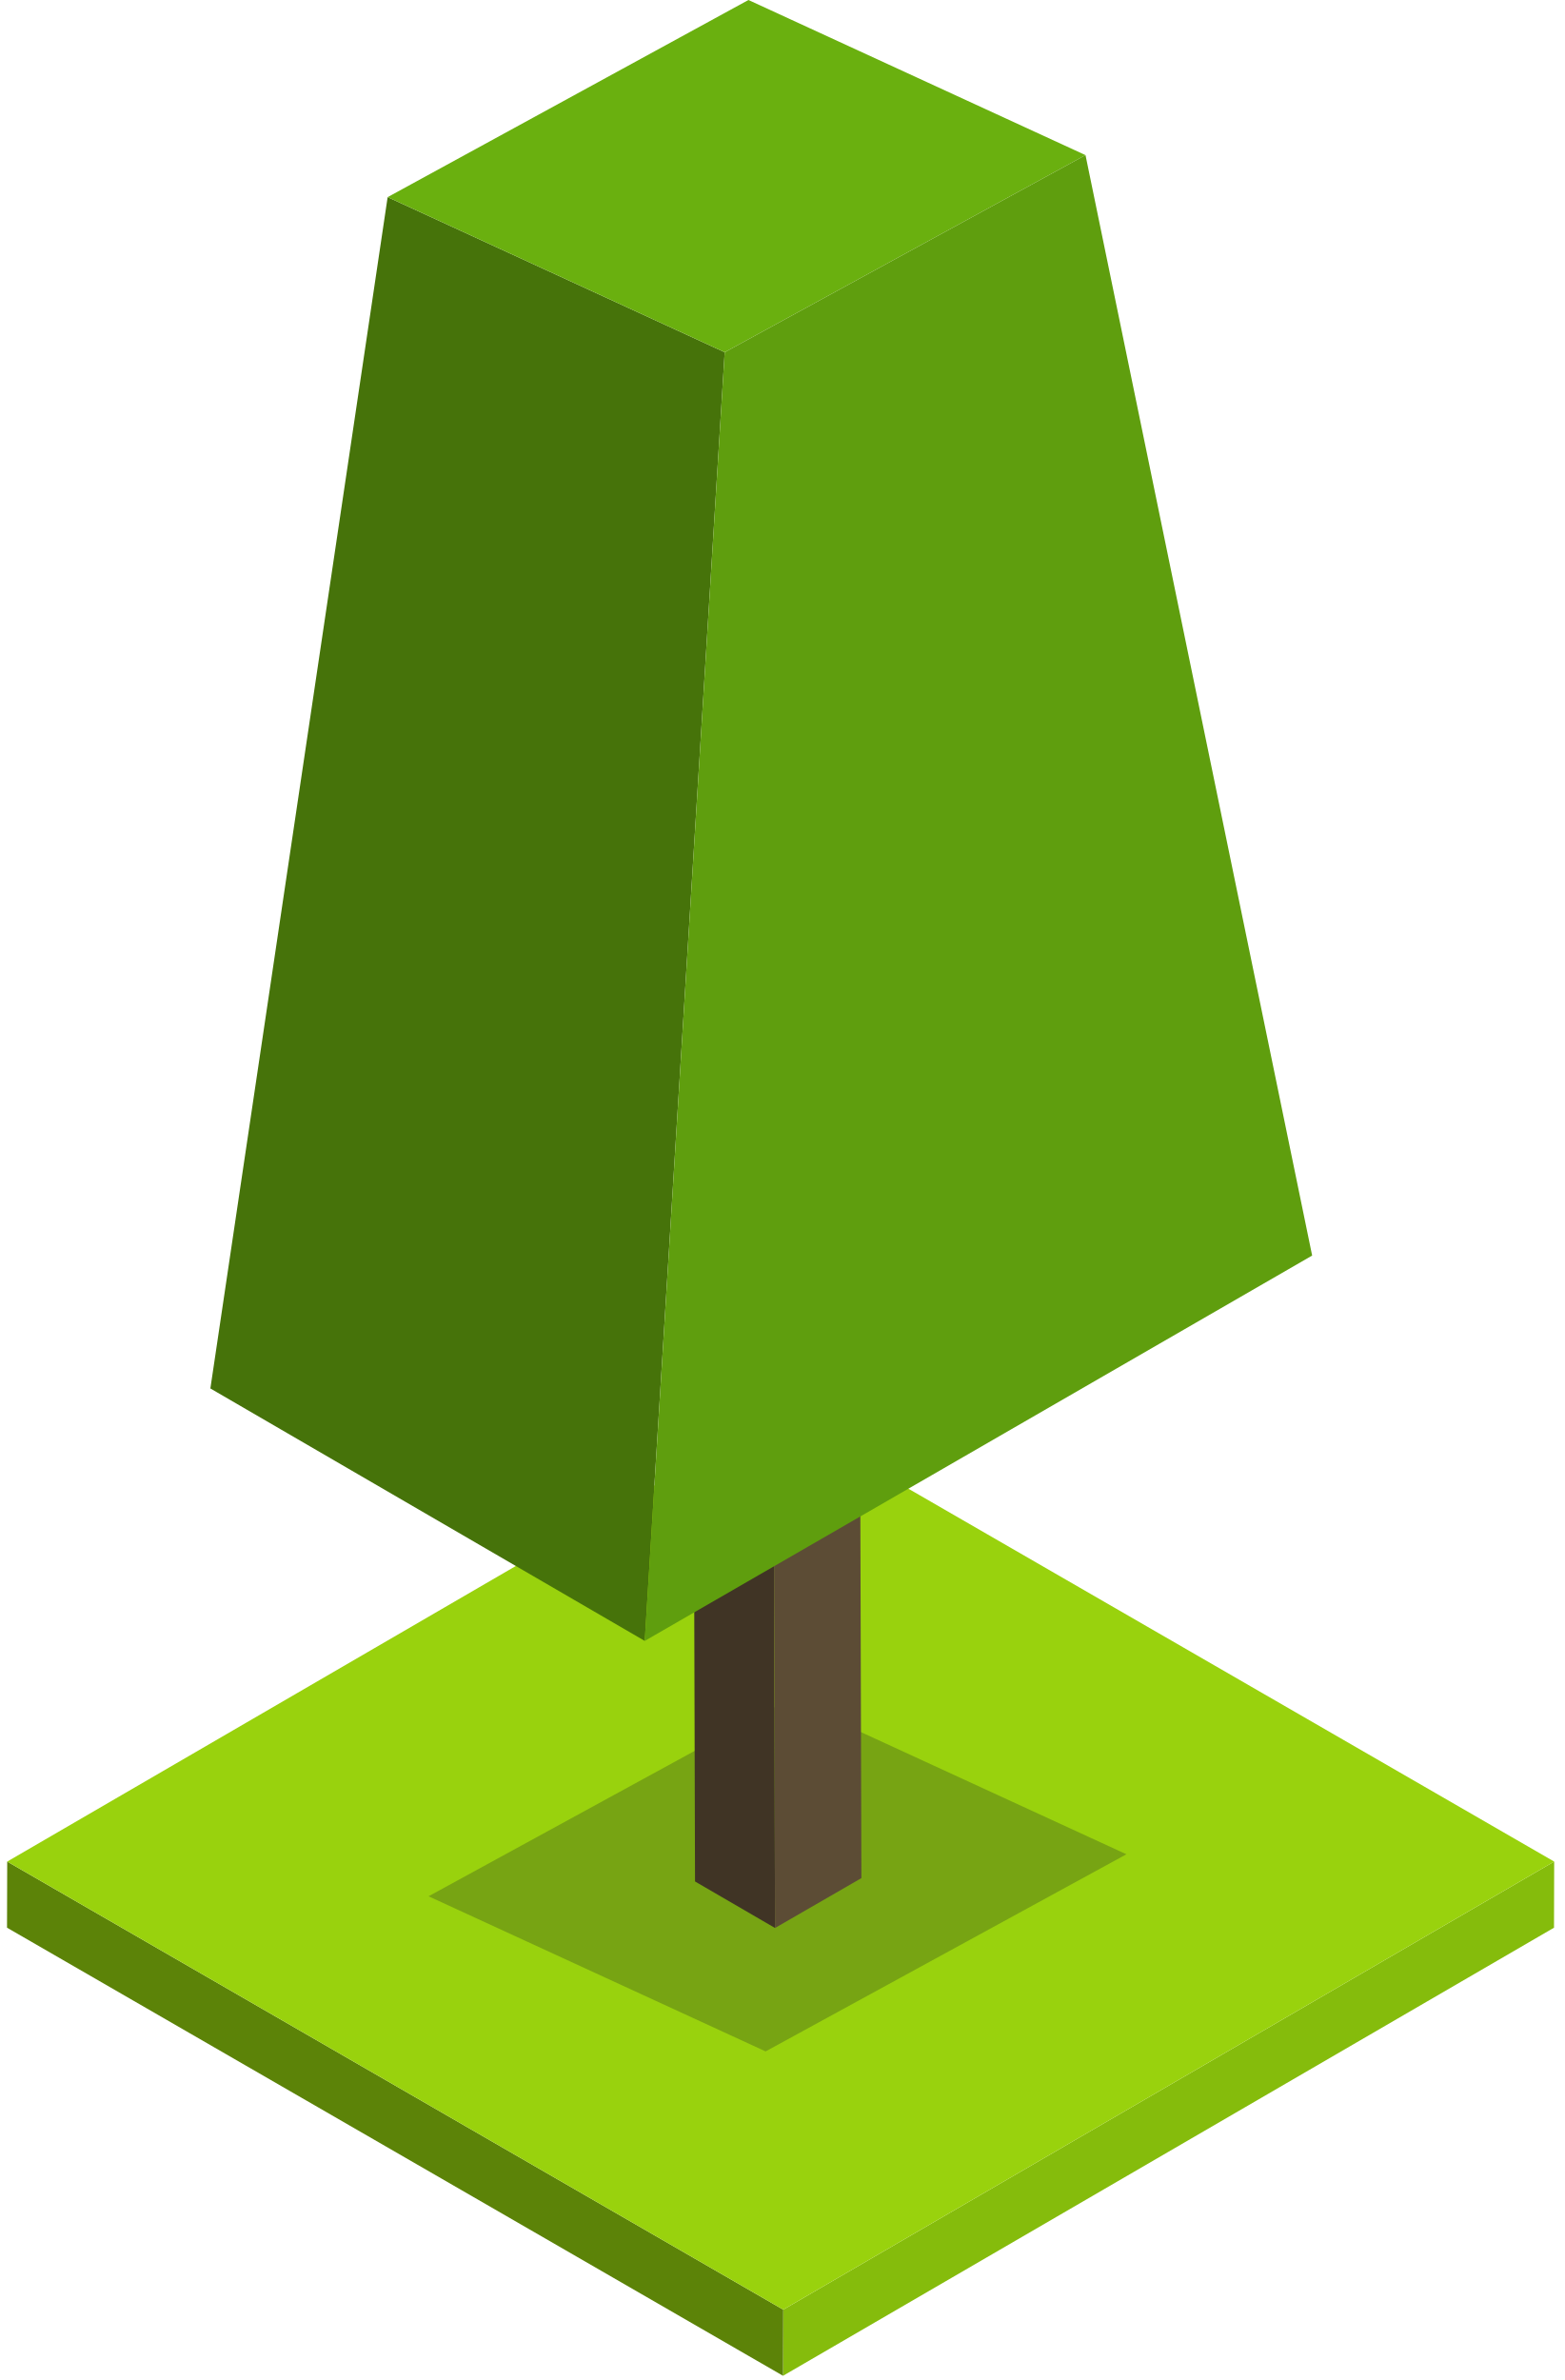
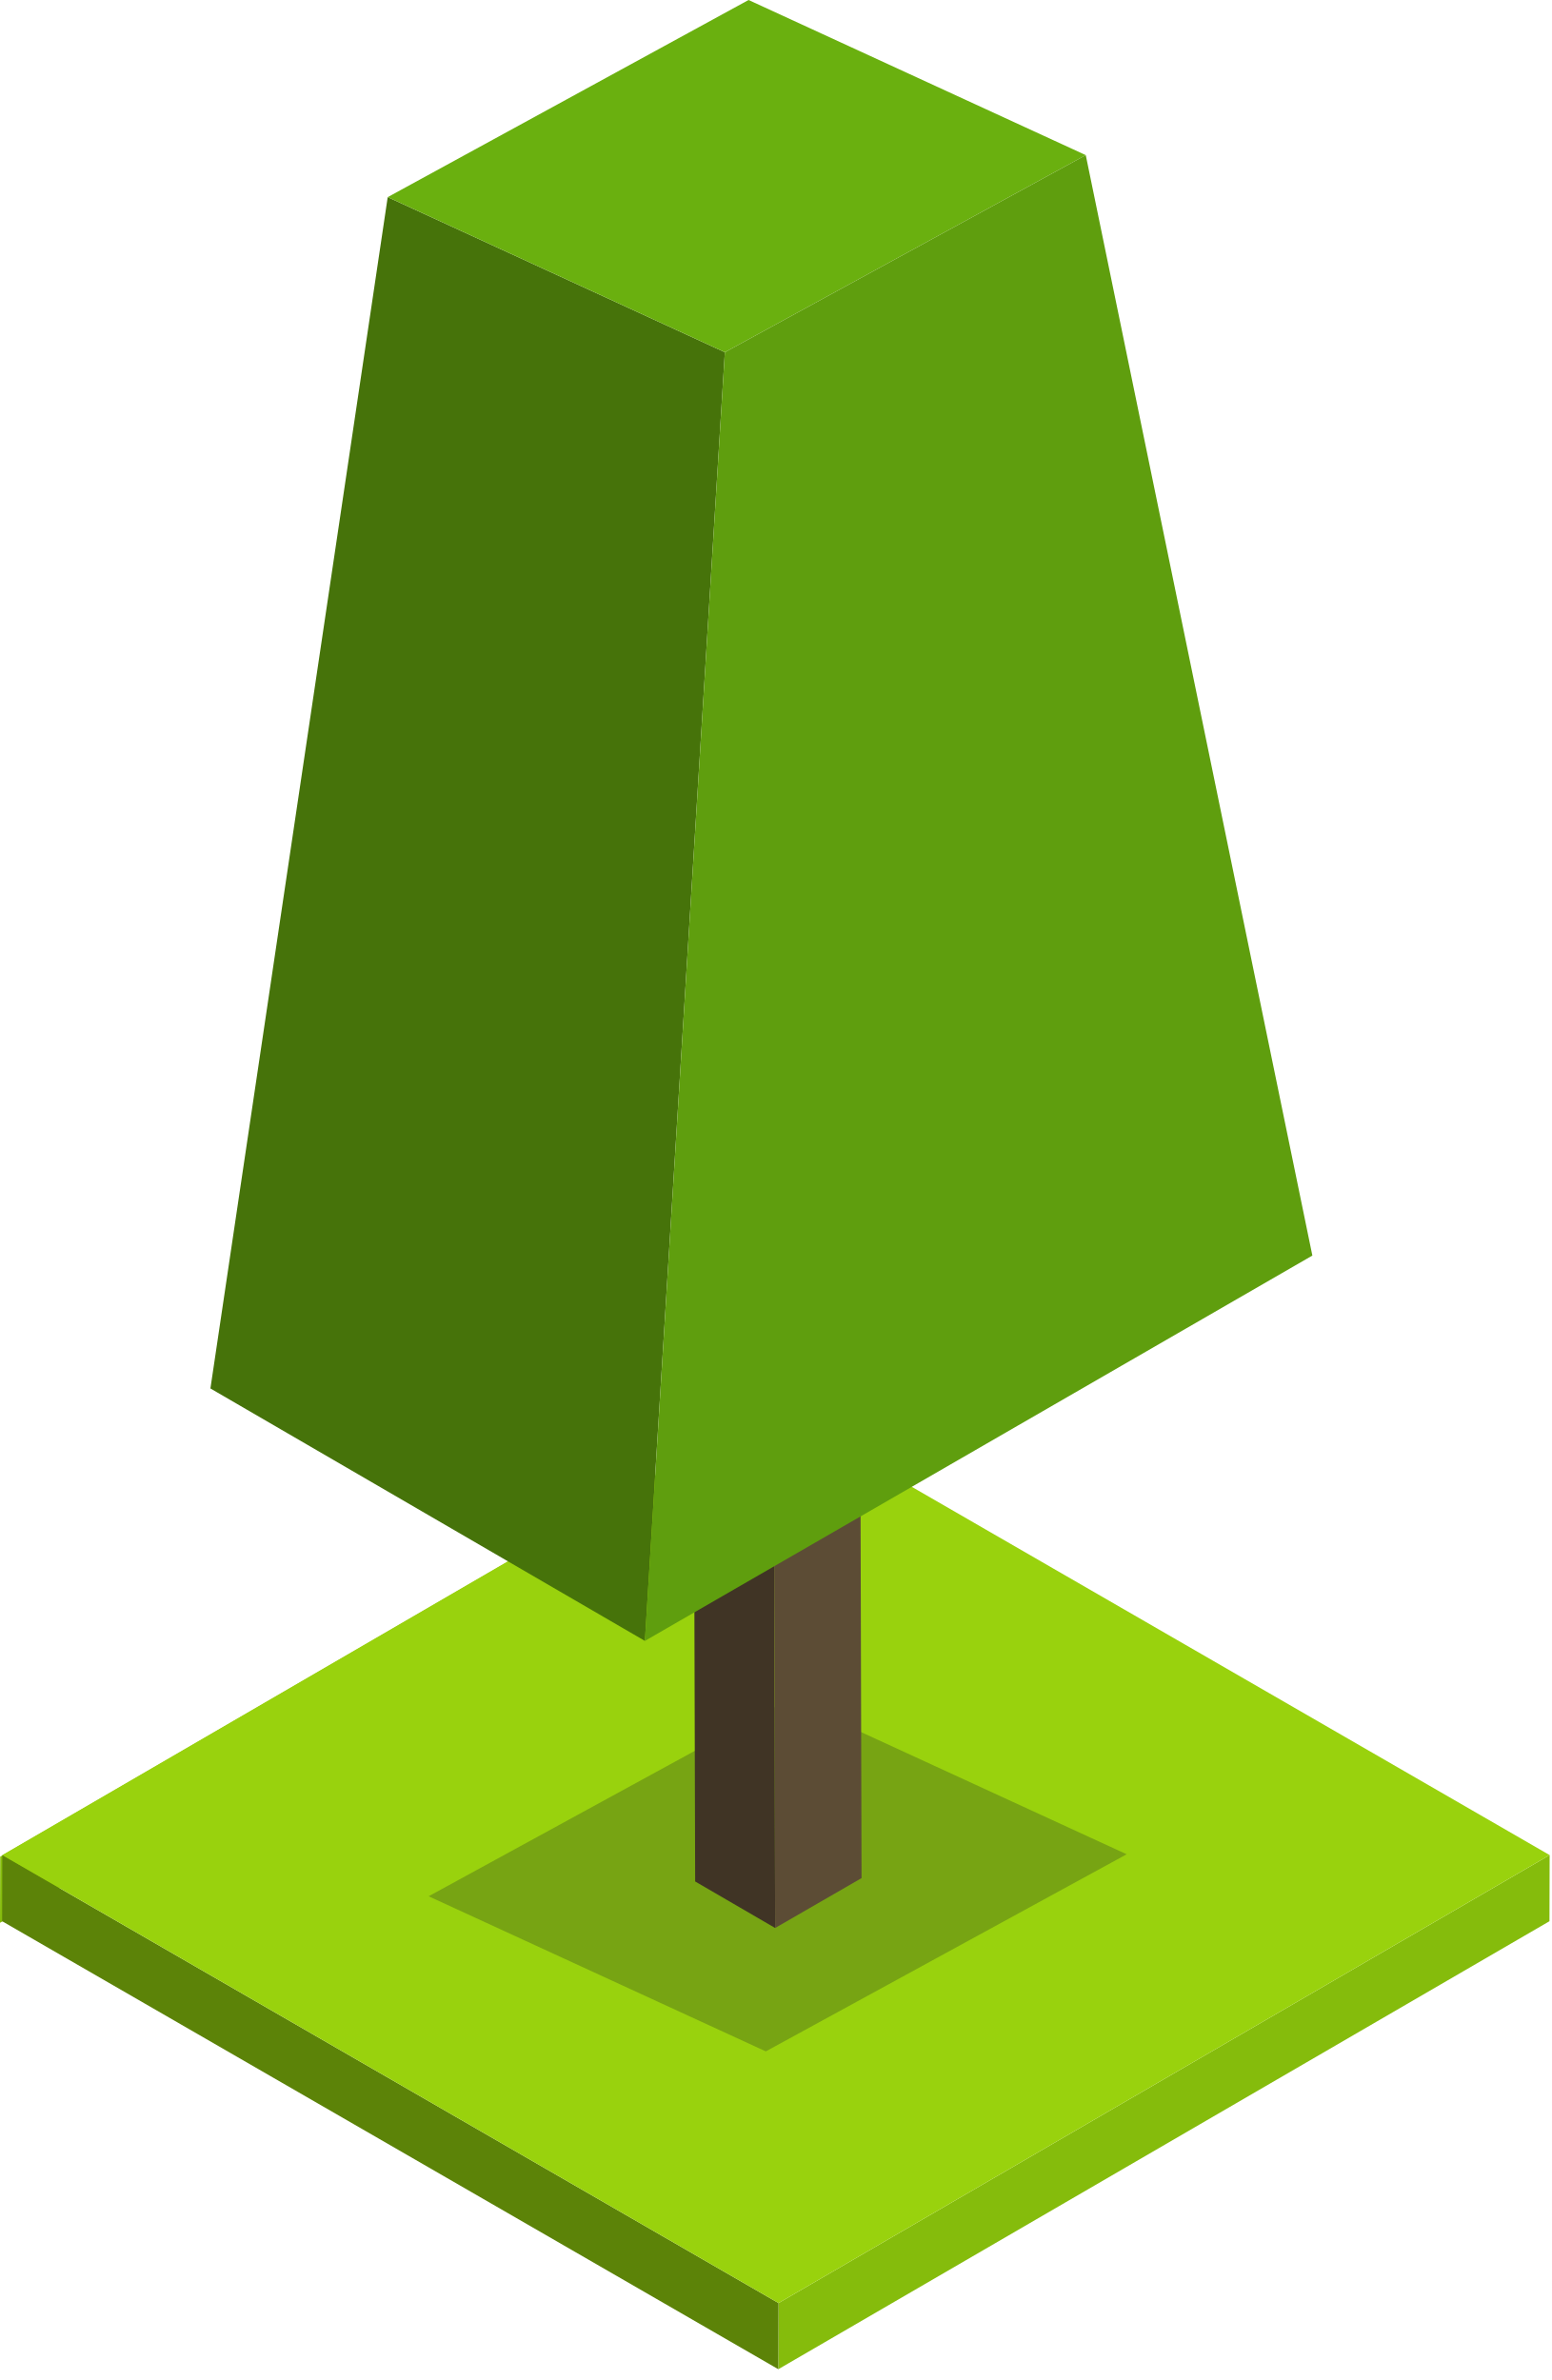
- <svg xmlns="http://www.w3.org/2000/svg" width="119px" height="181px" viewBox="0 0 119 181" version="1.1">
+ <svg xmlns="http://www.w3.org/2000/svg" width="118px" height="181px" viewBox="0 0 118 181" version="1.1">
  <g id="Page-1" stroke="none" stroke-width="1" fill="none" fill-rule="evenodd">
-     <g id="28_R2FtZV9jaGlrZW4tMDE" transform="translate(-817, -839)">
-       <g id="Group-12" transform="translate(817.534, 839)">
-         <polyline id="Fill-1039" fill="#85BC0C" points="117.669 141.574 117.656 146.602 59.019 180.68 59.034 175.65 117.669 141.574" />
-         <polyline id="Fill-1040" fill="#5C8308" points="59.034 175.65 59.019 180.68 5.68434189e-14 146.602 0.014 141.574 59.034 175.65" />
-         <polyline id="Fill-1041" fill="#99D20D" points="117.669 141.574 59.034 175.65 0.014 141.574 58.65 107.499 117.669 141.574" />
-         <polyline id="Fill-1590" fill="#77A413" points="57.694 156.01 32.059 144.213 59.5 129.221 85.135 141.018 57.694 156.01" />
-         <polyline id="Fill-1591" fill="#403425" points="58.41 146.624 52.326 143.087 52.218 105.242 58.304 108.778 58.41 146.624" />
-         <polyline id="Fill-1592" fill="#66543B" points="58.304 108.778 52.218 105.242 58.786 101.45 64.871 104.986 58.304 108.778" />
-         <polyline id="Fill-1593" fill="#5C4C35" points="64.871 104.986 64.979 142.831 58.41 146.624 58.304 108.778 64.871 104.986" />
-         <polyline id="Fill-1594" fill="#46730A" points="48.502 124.792 15.466 105.593 28.948 14.992 54.582 26.789 48.502 124.792" />
-         <polyline id="Fill-1595" fill="#6AB00F" points="54.582 26.789 28.948 14.992 56.389 -1.77635684e-15 82.024 11.797 54.582 26.789" />
-         <polyline id="Fill-1596" fill="#5F9E0E" points="82.024 11.797 99.261 95.486 48.502 124.792 54.582 26.789 82.024 11.797" />
+     <g id="28_R2FtZV9jaGlrZW4tMDE" transform="translate(-891, -956)">
+       <g id="Group-6" transform="translate(891, 956)">
+         <g id="Group" transform="translate(0, 107)">
+           <polyline id="Fill-750" fill="#85BC0C" points="58.65 0.13 58.635 5.16 -1.42108547e-14 39.23 0.014 34.2 58.65 0.13" />
+           <polyline id="Fill-1042" fill="#85BC0C" points="117.833 34.08 117.819 39.11 59.182 73.18 59.197 68.15 117.833 34.08" />
+           <polyline id="Fill-1043" fill="#5C8308" points="59.197 68.15 59.182 73.18 0.163 39.11 0.177 34.08 59.197 68.15" />
+           <polyline id="Fill-1044" fill="#99D20D" points="117.833 34.08 59.197 68.15 0.177 34.08 58.813 4.26325641e-14 117.833 34.08" />
+         </g>
+         <polyline id="Fill-1583" fill="#77A413" points="58.23 156.009 32.592 144.212 60.03 129.22 85.67 141.018 58.23 156.009" />
+         <polyline id="Fill-1584" fill="#403425" points="58.94 146.624 52.859 143.087 52.752 105.241 58.84 108.778 58.94 146.624" />
+         <polyline id="Fill-1585" fill="#66543B" points="58.84 108.778 52.752 105.241 59.32 101.449 65.41 104.985 58.84 108.778" />
+         <polyline id="Fill-1586" fill="#5C4C35" points="65.41 104.985 65.51 142.831 58.94 146.624 58.84 108.778 65.41 104.985" />
+         <polyline id="Fill-1587" fill="#46730A" points="49.037 124.791 16 105.593 29.481 14.992 55.116 26.789 49.037 124.791" />
+         <polyline id="Fill-1588" fill="#6AB00F" points="55.116 26.789 29.481 14.992 56.92 0 82.56 11.797 55.116 26.789" />
+         <polyline id="Fill-1589" fill="#5F9E0E" points="82.56 11.797 99.79 95.486 49.037 124.791 55.116 26.789 82.56 11.797" />
      </g>
    </g>
  </g>
</svg>
